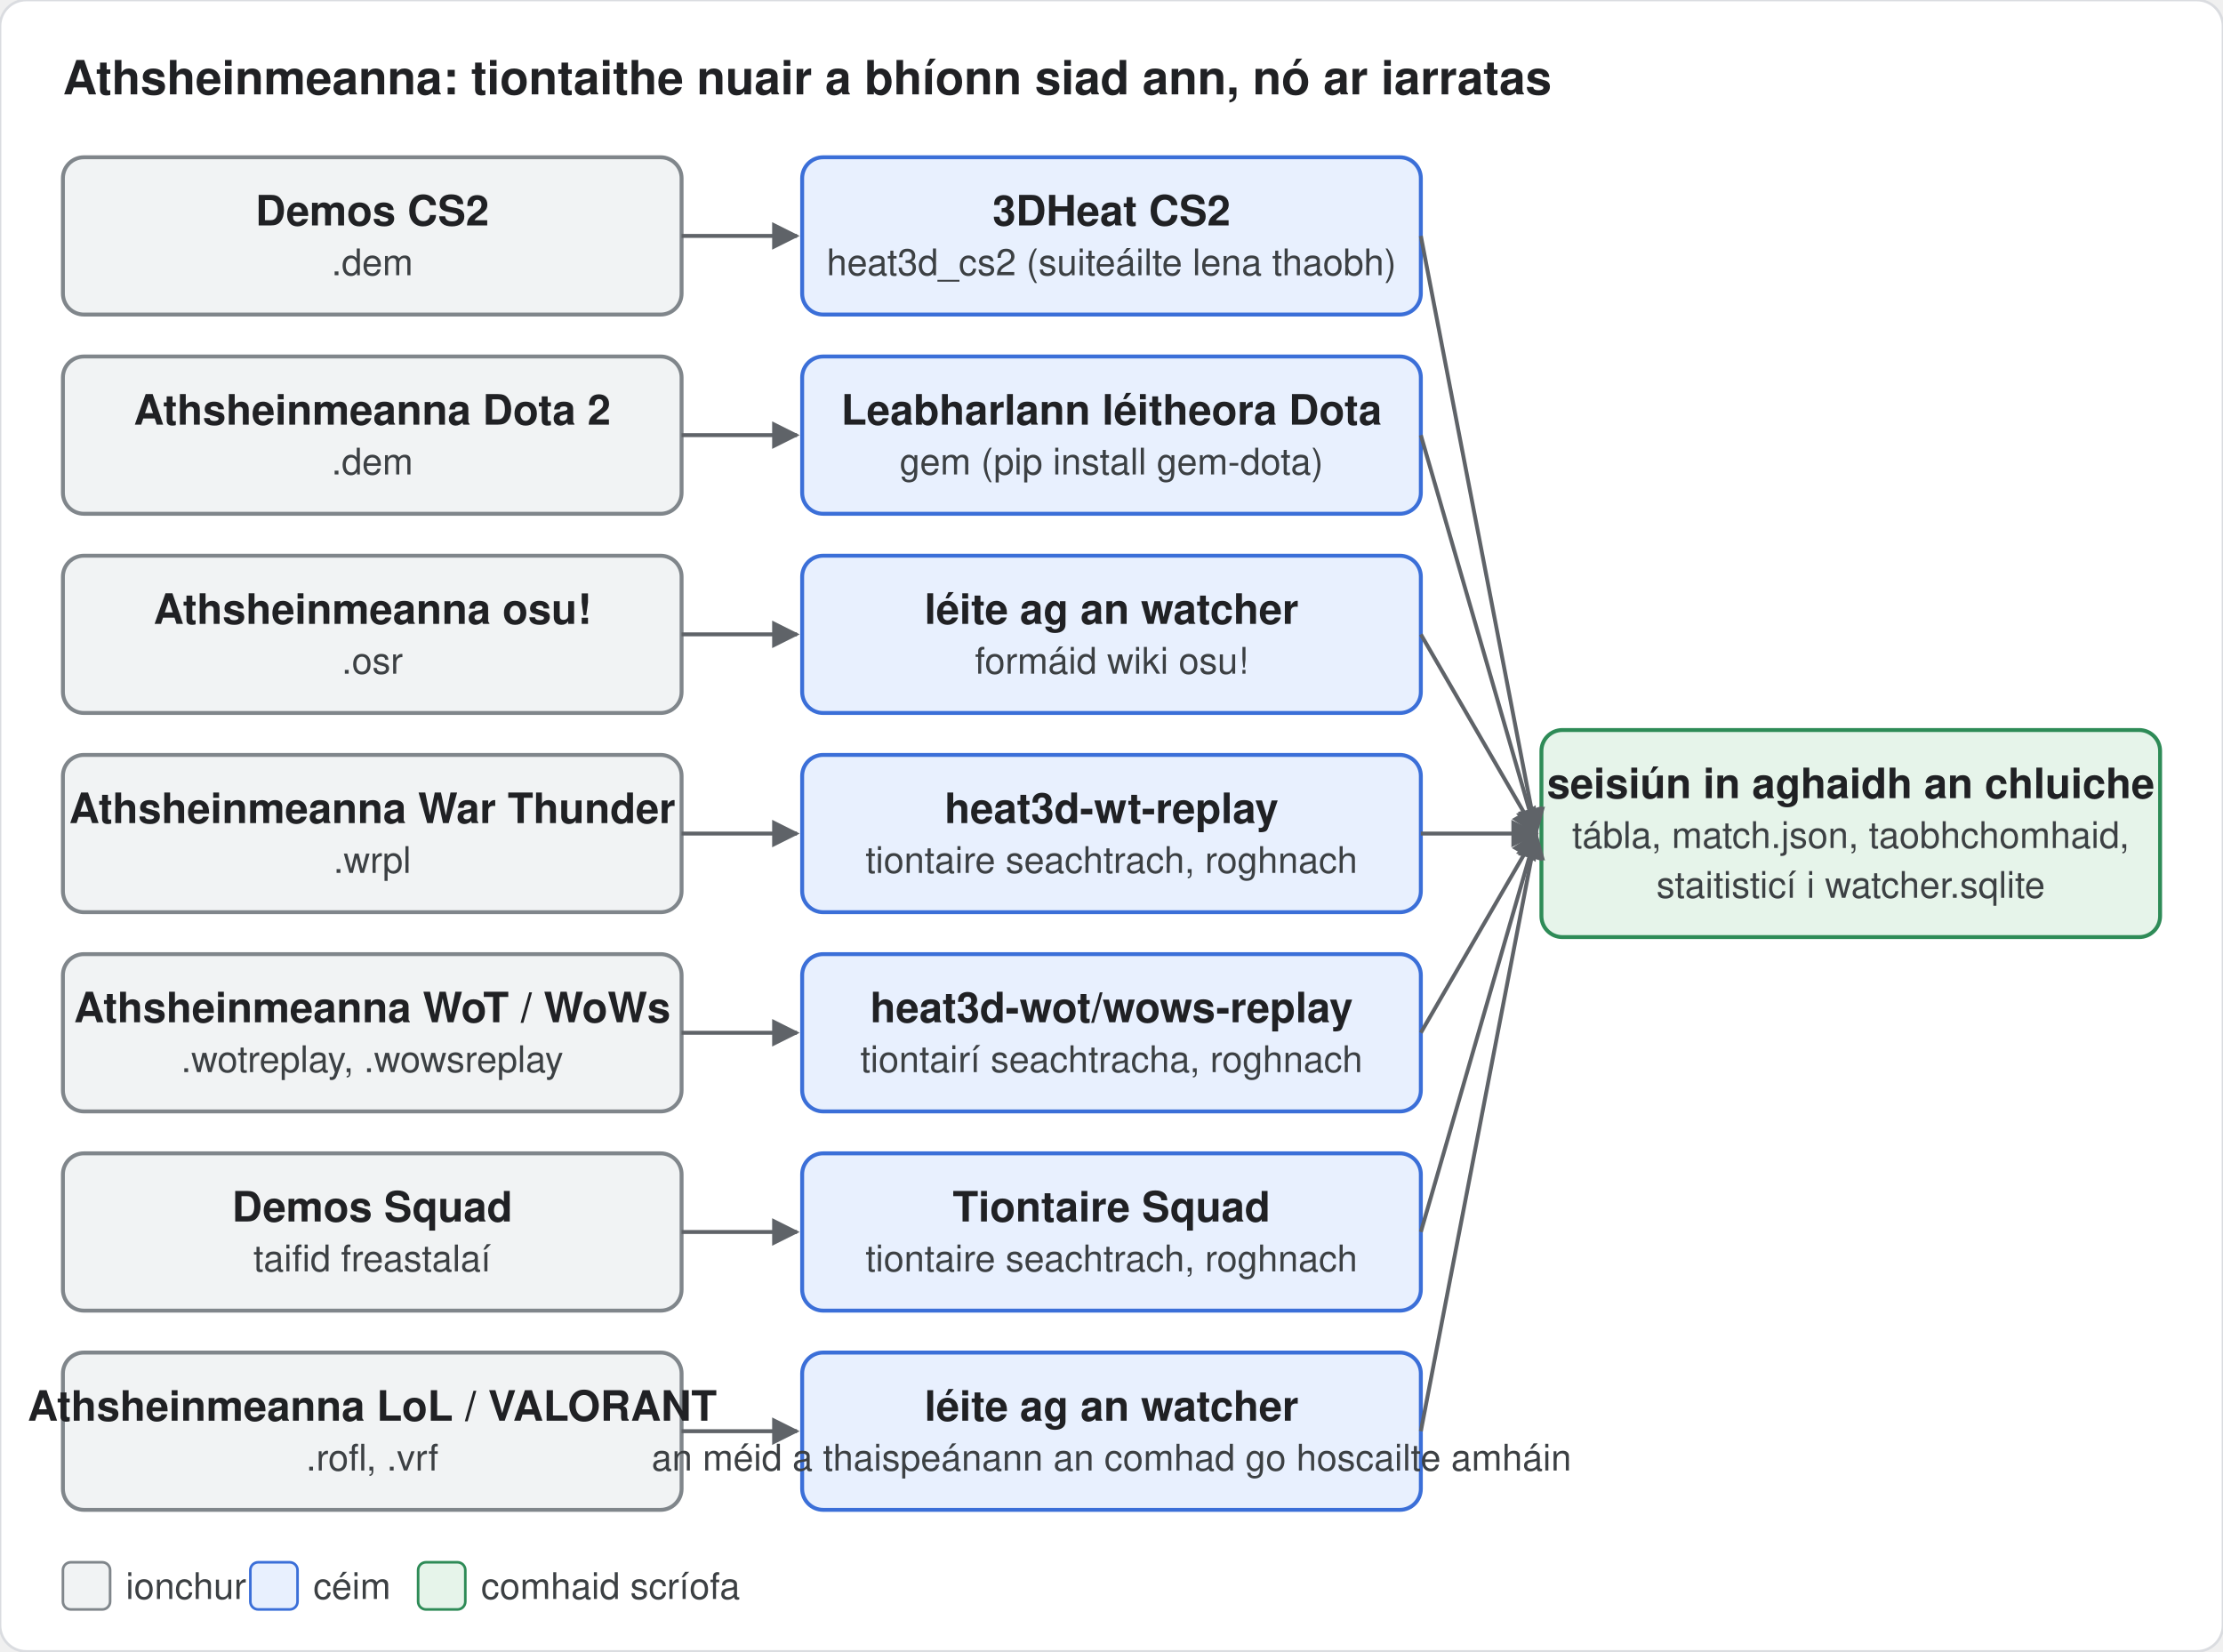
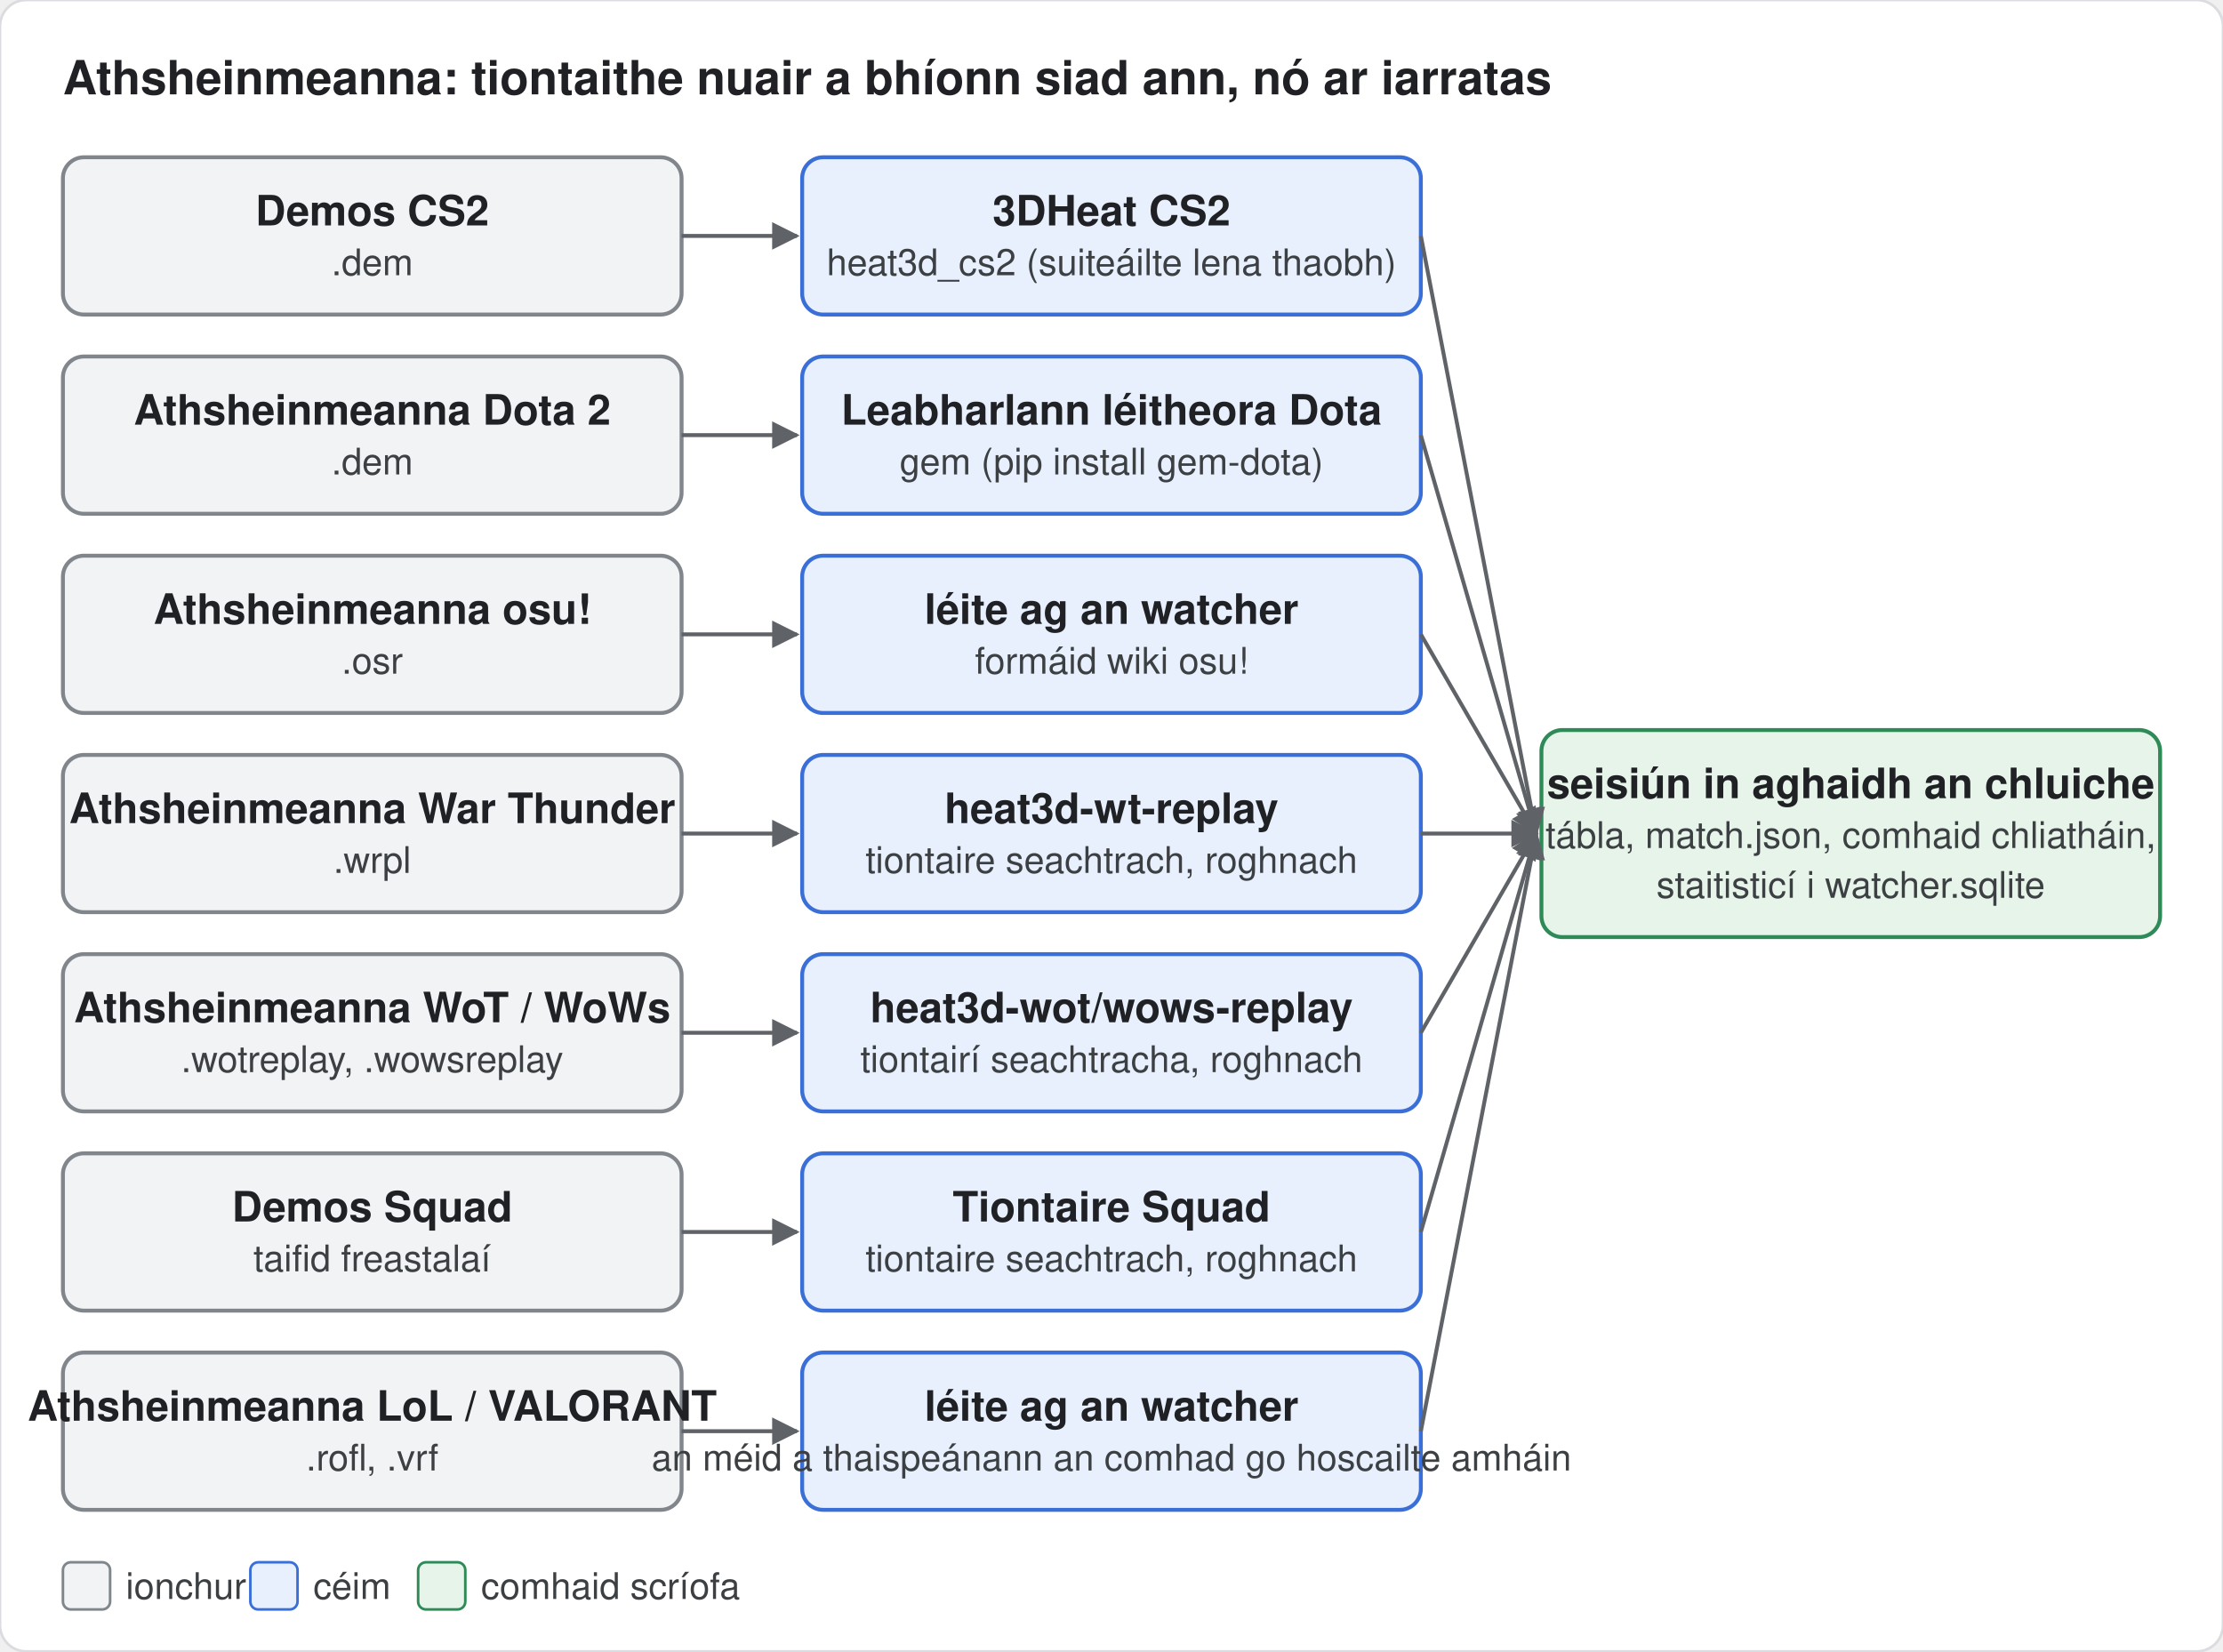
<svg xmlns="http://www.w3.org/2000/svg" width="848" height="630" viewBox="0 0 848 630" font-family="Segoe UI,Helvetica,Arial,sans-serif" role="img" aria-label="Replays: converted when they appear, or on request">
  <defs>
    <marker id="a" viewBox="0 0 10 10" refX="9" refY="5" markerWidth="7" markerHeight="7" orient="auto">
      <path d="M0,0 L10,5 L0,10 z" fill="#5f6368" />
    </marker>
  </defs>
  <rect width="848" height="630" rx="10" fill="#ffffff" stroke="#dadce0" />
  <text x="24" y="36" font-size="18" font-weight="600" fill="#202124">Athsheinmeanna: tiontaithe nuair a bhíonn siad ann, nó ar iarratas</text>
  <rect x="24" y="60.0" width="236" height="60" rx="8" fill="#f1f3f4" stroke="#80868b" stroke-width="1.5" />
  <text x="142.0" y="86.0" text-anchor="middle" font-weight="600" font-size="16" fill="#202124">Demos CS2</text>
  <text x="142.0" y="105.0" text-anchor="middle" font-size="14" fill="#3c4043">.dem</text>
  <rect x="24" y="136.0" width="236" height="60" rx="8" fill="#f1f3f4" stroke="#80868b" stroke-width="1.5" />
  <text x="142.0" y="162.0" text-anchor="middle" font-weight="600" font-size="16" fill="#202124">Athsheinmeanna Dota 2</text>
  <text x="142.0" y="181.0" text-anchor="middle" font-size="14" fill="#3c4043">.dem</text>
  <rect x="24" y="212.0" width="236" height="60" rx="8" fill="#f1f3f4" stroke="#80868b" stroke-width="1.5" />
  <text x="142.0" y="238.0" text-anchor="middle" font-weight="600" font-size="16" fill="#202124">Athsheinmeanna osu!</text>
  <text x="142.0" y="257.0" text-anchor="middle" font-size="14" fill="#3c4043">.osr</text>
  <rect x="24" y="288.0" width="236" height="60" rx="8" fill="#f1f3f4" stroke="#80868b" stroke-width="1.5" />
  <text x="142.0" y="314.0" text-anchor="middle" font-weight="600" font-size="16" fill="#202124">Athsheinmeanna War Thunder</text>
  <text x="142.0" y="333.0" text-anchor="middle" font-size="14" fill="#3c4043">.wrpl</text>
  <rect x="24" y="364.0" width="236" height="60" rx="8" fill="#f1f3f4" stroke="#80868b" stroke-width="1.5" />
  <text x="142.0" y="390.0" text-anchor="middle" font-weight="600" font-size="16" fill="#202124">Athsheinmeanna WoT / WoWs</text>
  <text x="142.0" y="409.0" text-anchor="middle" font-size="14" fill="#3c4043">.wotreplay, .wowsreplay</text>
  <rect x="24" y="440.0" width="236" height="60" rx="8" fill="#f1f3f4" stroke="#80868b" stroke-width="1.5" />
  <text x="142.0" y="466.0" text-anchor="middle" font-weight="600" font-size="16" fill="#202124">Demos Squad</text>
  <text x="142.0" y="485.0" text-anchor="middle" font-size="14" fill="#3c4043">taifid freastalaí</text>
  <rect x="24" y="516.0" width="236" height="60" rx="8" fill="#f1f3f4" stroke="#80868b" stroke-width="1.5" />
  <text x="142.0" y="542.0" text-anchor="middle" font-weight="600" font-size="16" fill="#202124">Athsheinmeanna LoL / VALORANT</text>
  <text x="142.0" y="561.0" text-anchor="middle" font-size="14" fill="#3c4043">.rofl, .vrf</text>
  <rect x="306" y="60.0" width="236" height="60" rx="8" fill="#e8f0fe" stroke="#3b6fd8" stroke-width="1.5" />
  <text x="424.0" y="86.0" text-anchor="middle" font-weight="600" font-size="16" fill="#202124">3DHeat CS2</text>
  <text x="424.0" y="105.0" text-anchor="middle" font-size="14" fill="#3c4043">heat3d_cs2 (suiteáilte lena thaobh)</text>
  <rect x="306" y="136.0" width="236" height="60" rx="8" fill="#e8f0fe" stroke="#3b6fd8" stroke-width="1.5" />
  <text x="424.0" y="162.0" text-anchor="middle" font-weight="600" font-size="16" fill="#202124">Leabharlann léitheora Dota</text>
  <text x="424.0" y="181.0" text-anchor="middle" font-size="14" fill="#3c4043">gem (pip install gem-dota)</text>
  <rect x="306" y="212.0" width="236" height="60" rx="8" fill="#e8f0fe" stroke="#3b6fd8" stroke-width="1.5" />
  <text x="424.0" y="238.0" text-anchor="middle" font-weight="600" font-size="16" fill="#202124">léite ag an watcher</text>
  <text x="424.0" y="257.0" text-anchor="middle" font-size="14" fill="#3c4043">formáid wiki osu!</text>
  <rect x="306" y="288.0" width="236" height="60" rx="8" fill="#e8f0fe" stroke="#3b6fd8" stroke-width="1.5" />
  <text x="424.0" y="314.0" text-anchor="middle" font-weight="600" font-size="16" fill="#202124">heat3d-wt-replay</text>
  <text x="424.0" y="333.0" text-anchor="middle" font-size="14" fill="#3c4043">tiontaire seachtrach, roghnach</text>
  <rect x="306" y="364.0" width="236" height="60" rx="8" fill="#e8f0fe" stroke="#3b6fd8" stroke-width="1.5" />
  <text x="424.0" y="390.0" text-anchor="middle" font-weight="600" font-size="16" fill="#202124">heat3d-wot/wows-replay</text>
  <text x="424.0" y="409.0" text-anchor="middle" font-size="14" fill="#3c4043">tiontairí seachtracha, roghnach</text>
  <rect x="306" y="440.0" width="236" height="60" rx="8" fill="#e8f0fe" stroke="#3b6fd8" stroke-width="1.5" />
  <text x="424.0" y="466.0" text-anchor="middle" font-weight="600" font-size="16" fill="#202124">Tiontaire Squad</text>
  <text x="424.0" y="485.0" text-anchor="middle" font-size="14" fill="#3c4043">tiontaire seachtrach, roghnach</text>
  <rect x="306" y="516.0" width="236" height="60" rx="8" fill="#e8f0fe" stroke="#3b6fd8" stroke-width="1.5" />
  <text x="424.0" y="542.0" text-anchor="middle" font-weight="600" font-size="16" fill="#202124">léite ag an watcher</text>
  <text x="424.0" y="561.0" text-anchor="middle" font-size="14" fill="#3c4043">an méid a thaispeánann an comhad go hoscailte amháin</text>
  <rect x="588" y="278.5" width="236" height="79" rx="8" fill="#e6f4ea" stroke="#2e8b57" stroke-width="1.5" />
  <text x="706.0" y="304.5" text-anchor="middle" font-weight="600" font-size="16" fill="#202124">seisiún in aghaidh an chluiche</text>
-   <text x="706.0" y="323.5" text-anchor="middle" font-size="14" fill="#3c4043">tábla, match.json, taobhchomhaid,</text>
+   <text x="706.0" y="323.5" text-anchor="middle" font-size="14" fill="#3c4043">tábla, match.json, comhaid chliatháin,</text>
  <text x="706.0" y="342.5" text-anchor="middle" font-size="14" fill="#3c4043">staitisticí i watcher.sqlite</text>
  <line x1="260" y1="90.0" x2="304" y2="90.0" stroke="#5f6368" stroke-width="1.5" marker-end="url(#a)" />
  <line x1="260" y1="166.0" x2="304" y2="166.0" stroke="#5f6368" stroke-width="1.5" marker-end="url(#a)" />
  <line x1="260" y1="242.0" x2="304" y2="242.0" stroke="#5f6368" stroke-width="1.5" marker-end="url(#a)" />
  <line x1="260" y1="318.0" x2="304" y2="318.0" stroke="#5f6368" stroke-width="1.5" marker-end="url(#a)" />
  <line x1="260" y1="394.0" x2="304" y2="394.0" stroke="#5f6368" stroke-width="1.5" marker-end="url(#a)" />
  <line x1="260" y1="470.0" x2="304" y2="470.0" stroke="#5f6368" stroke-width="1.5" marker-end="url(#a)" />
  <line x1="260" y1="546.0" x2="304" y2="546.0" stroke="#5f6368" stroke-width="1.5" marker-end="url(#a)" />
  <line x1="542" y1="90.0" x2="586" y2="318.0" stroke="#5f6368" stroke-width="1.5" marker-end="url(#a)" />
  <line x1="542" y1="166.0" x2="586" y2="318.0" stroke="#5f6368" stroke-width="1.5" marker-end="url(#a)" />
  <line x1="542" y1="242.0" x2="586" y2="318.0" stroke="#5f6368" stroke-width="1.5" marker-end="url(#a)" />
  <line x1="542" y1="318.0" x2="586" y2="318.0" stroke="#5f6368" stroke-width="1.5" marker-end="url(#a)" />
  <line x1="542" y1="394.0" x2="586" y2="318.0" stroke="#5f6368" stroke-width="1.5" marker-end="url(#a)" />
  <line x1="542" y1="470.0" x2="586" y2="318.0" stroke="#5f6368" stroke-width="1.5" marker-end="url(#a)" />
  <line x1="542" y1="546.0" x2="586" y2="318.0" stroke="#5f6368" stroke-width="1.5" marker-end="url(#a)" />
  <rect x="24" y="596" width="18" height="18" rx="3" fill="#f1f3f4" stroke="#80868b" />
  <text x="48" y="610" font-size="14" fill="#3c4043">ionchur</text>
  <rect x="95.5" y="596" width="18" height="18" rx="3" fill="#e8f0fe" stroke="#3b6fd8" />
  <text x="119.5" y="610" font-size="14" fill="#3c4043">céim</text>
  <rect x="159.5" y="596" width="18" height="18" rx="3" fill="#e6f4ea" stroke="#2e8b57" />
  <text x="183.5" y="610" font-size="14" fill="#3c4043">comhaid scríofa</text>
</svg>
